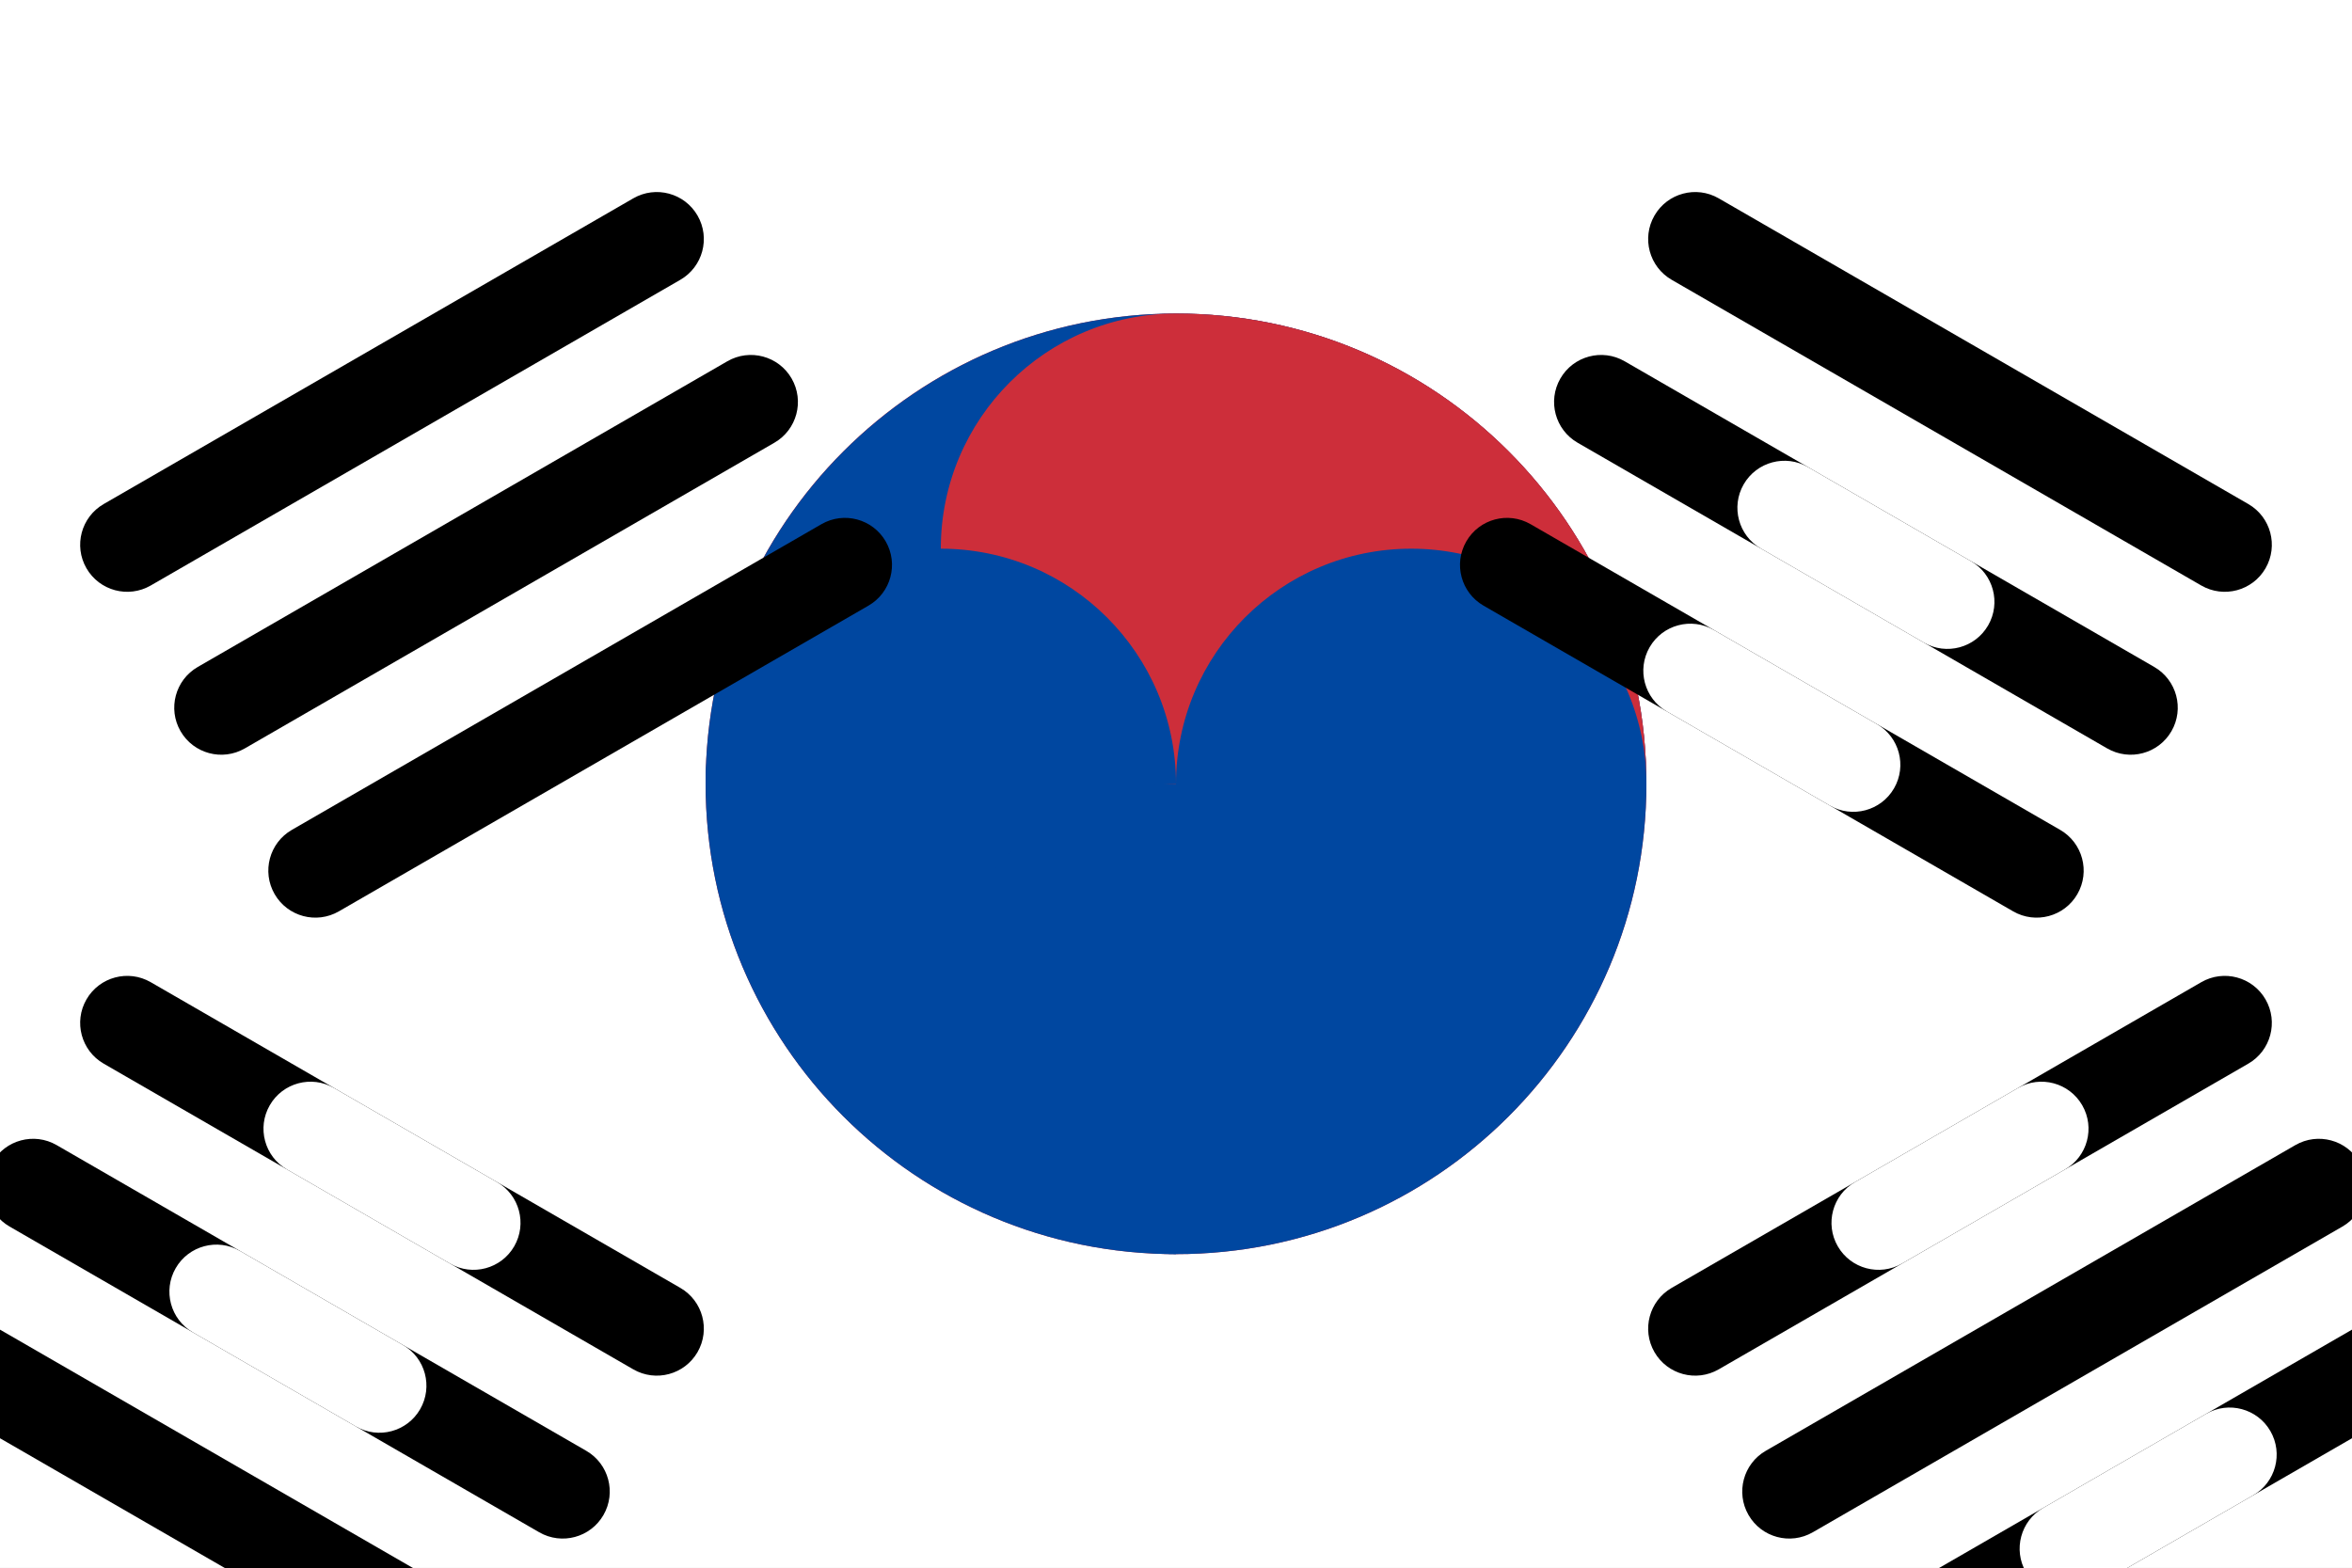
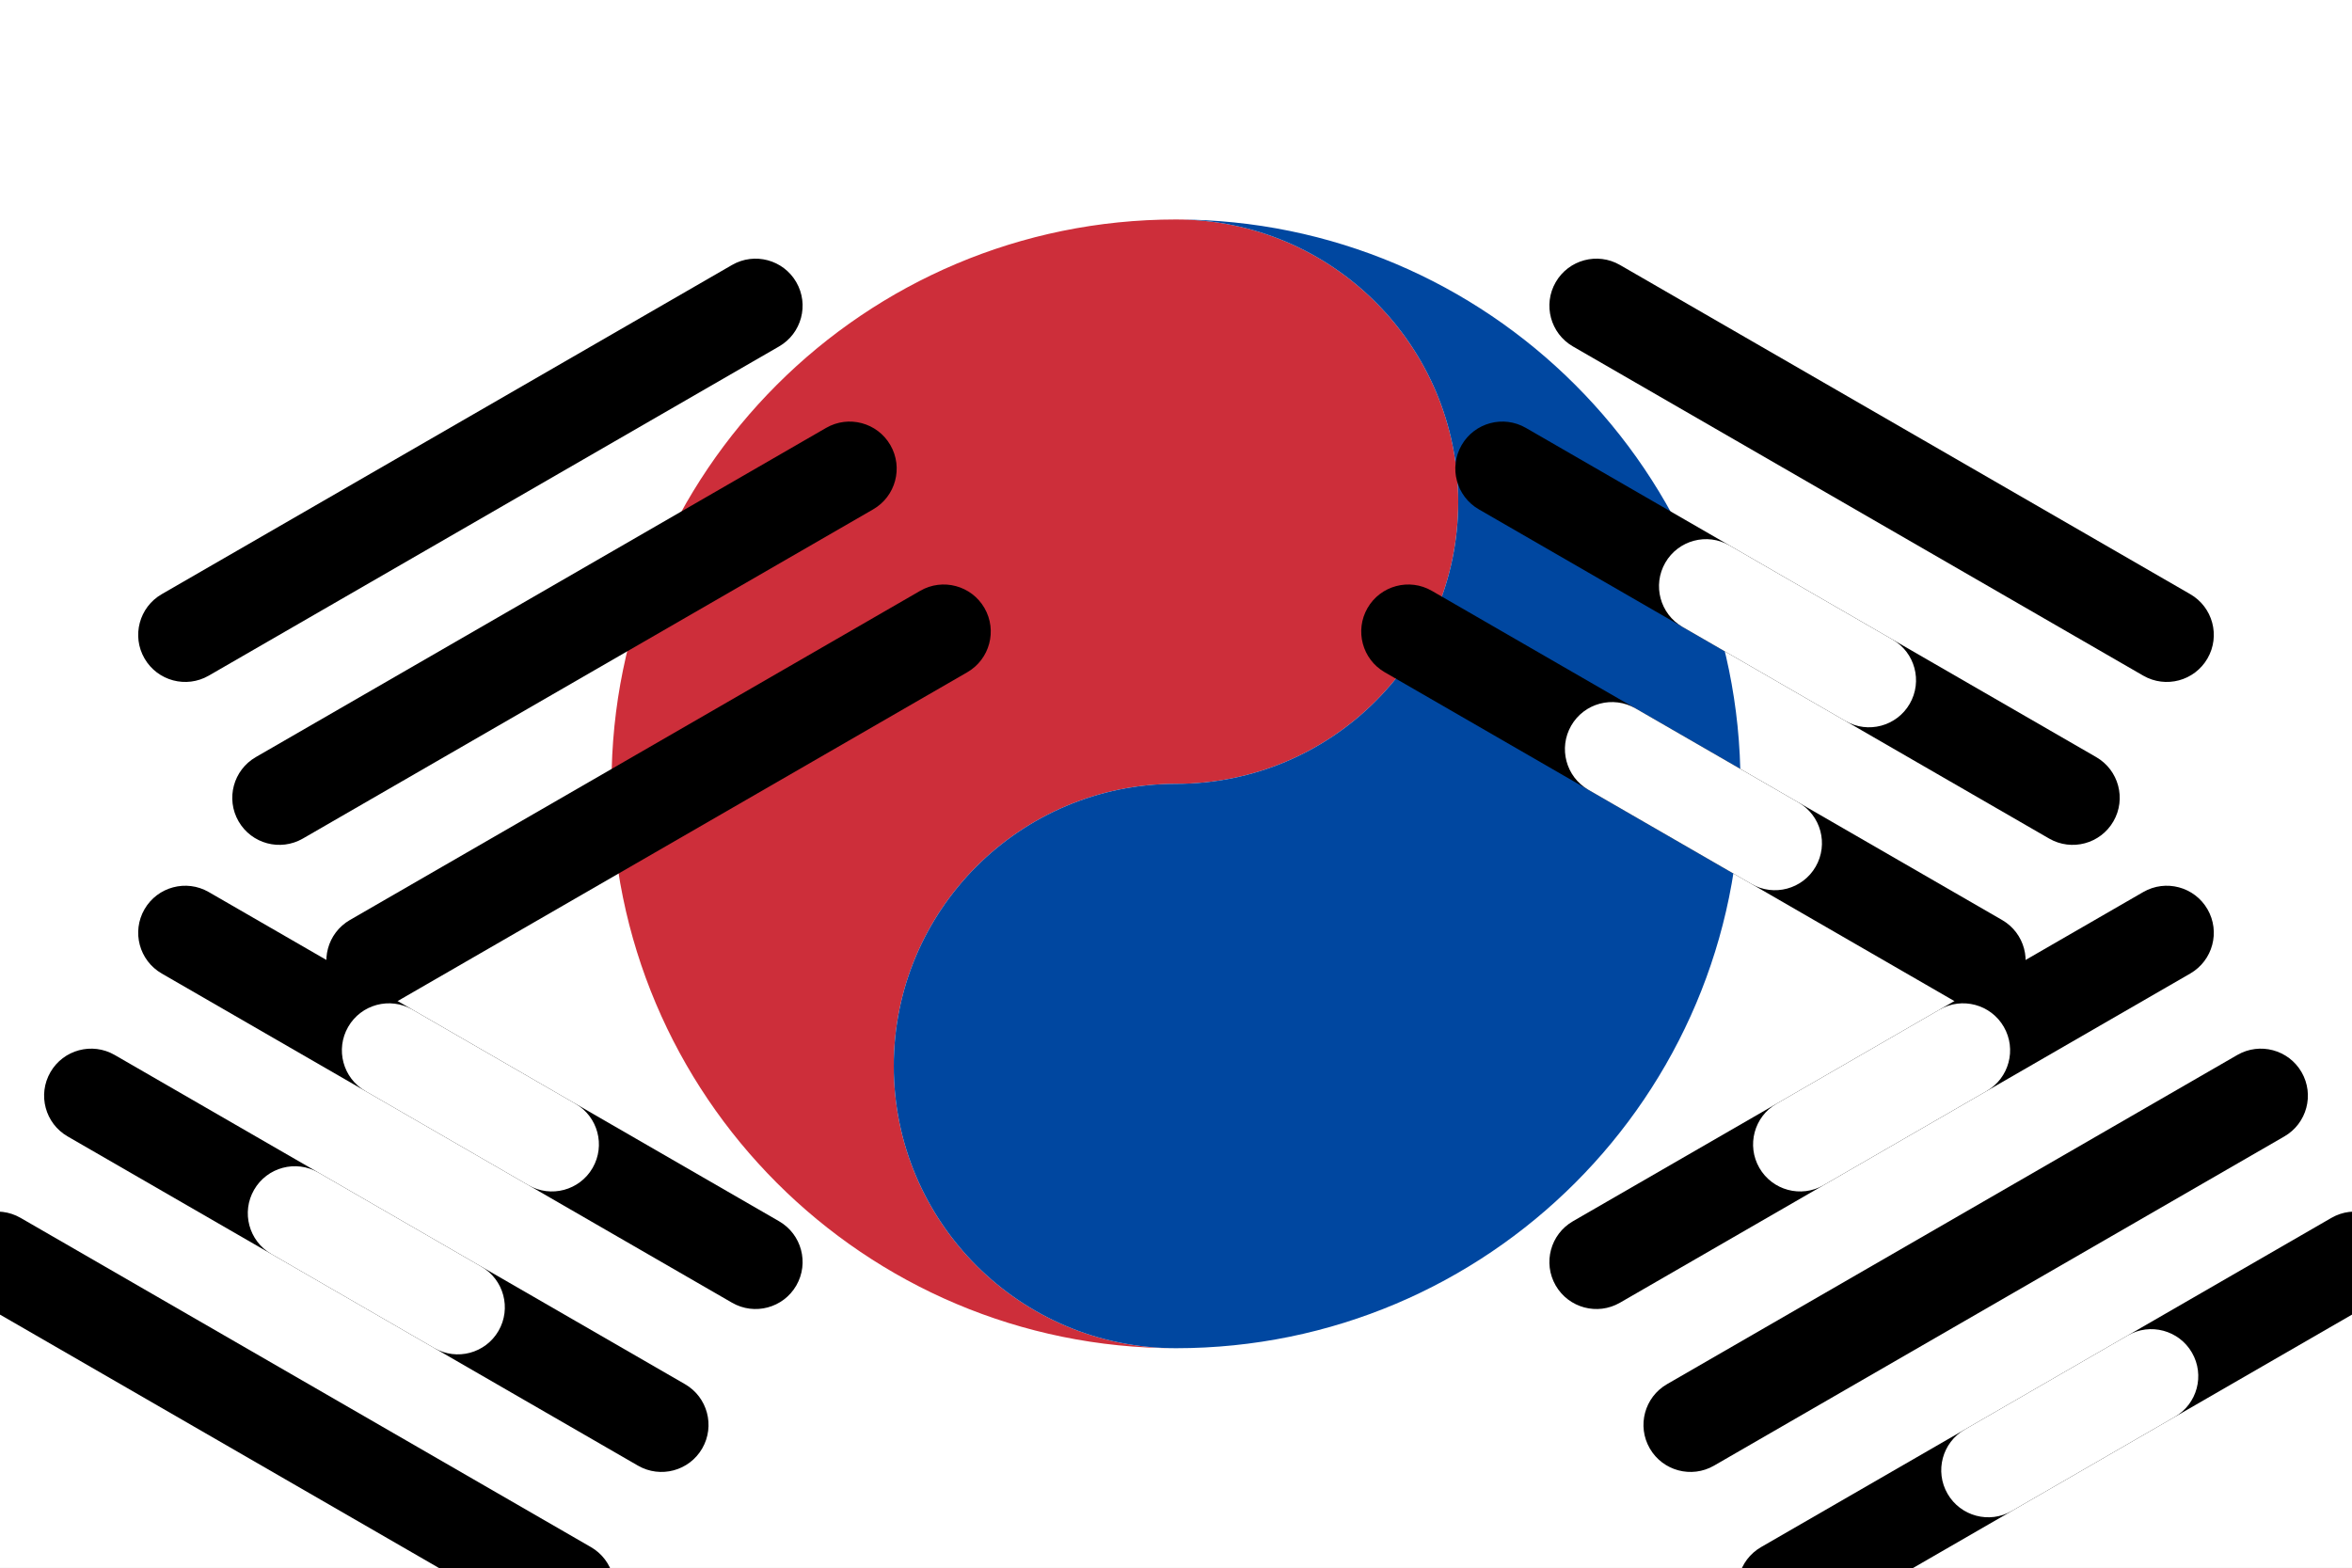
<svg xmlns="http://www.w3.org/2000/svg" viewBox="0 0 3 2" role="img" aria-label="Flag of South Korea">
-   <path fill="#fff" d="M0 0h3v2H0z" />
+   <rect width="3" height="2" fill="#fff" />
  <g transform="translate(1.5 1)">
-     <circle r="0.6" fill="#cd2e3a" />
-     <path d="M0.6 0A0.6 0.6 0 1 1-0.6 0C-0.6-0.331-0.331-0.6 0-0.6S0.6-0.331 0.6 0z" fill="#0047a0" />
-     <path d="M0.6 0A0.6 0.6 0 0 0 0-0.6 0.3 0.3 0 0 0 0 0 0.3 0.3 0 0 1 0.6 0z" fill="#cd2e3a" />
-     <path d="M-0.6 0A0.6 0.6 0 0 1 0 0.6 0.3 0.3 0 0 1 0 0 0.3 0.3 0 0 0-0.6 0z" fill="#0047a0" />
+     <path fill="#cd2e3a" d="M0 0.72a0.72 0.72 0 1 1 0-1.44 0.36 0.36 0 0 1 0 0.72 0.36 0.36 0 0 0 0 0.72" />
+     <path fill="#0047a0" d="M0-0.72a0.72 0.72 0 1 1 0 1.44 0.36 0.36 0 0 1 0-0.72 0.36 0.36 0 0 0 0-0.72" />
  </g>
  <g fill="#000">
-     <g transform="translate(0.5 0.5) rotate(-30)">
-       <rect width="0.9" height="0.12" rx="0.06" y="-0.06" x="-0.45" />
-       <rect width="0.9" height="0.12" rx="0.06" y="0.18" x="-0.45" />
-       <rect width="0.9" height="0.12" rx="0.06" y="0.42" x="-0.45" />
+     <g transform="translate(0.6 0.6) rotate(-30)">
+       <rect x="-0.48" y="-0.06" width="0.96" height="0.12" rx="0.06" />
+       <rect x="-0.48" y="0.18" width="0.96" height="0.12" rx="0.06" />
+       <rect x="-0.48" y="0.42" width="0.96" height="0.12" rx="0.06" />
    </g>
-     <g transform="translate(2.5 0.5) rotate(30)">
-       <rect width="0.9" height="0.12" rx="0.06" y="-0.06" x="-0.45" />
-       <rect width="0.9" height="0.12" rx="0.06" y="0.18" x="-0.45" />
-       <rect width="0.9" height="0.12" rx="0.06" y="0.42" x="-0.45" />
-       <rect width="0.36" height="0.12" rx="0.06" y="0.18" x="-0.18" fill="#fff" />
-       <rect width="0.36" height="0.12" rx="0.06" y="0.42" x="-0.18" fill="#fff" />
+     <g transform="translate(2.4 0.6) rotate(30)">
+       <rect x="-0.48" y="-0.06" width="0.96" height="0.12" rx="0.06" />
+       <rect x="-0.48" y="0.18" width="0.96" height="0.12" rx="0.06" />
+       <rect x="-0.48" y="0.42" width="0.96" height="0.12" rx="0.06" />
+       <rect x="-0.18" y="0.18" width="0.36" height="0.12" rx="0.06" fill="#fff" />
+       <rect x="-0.18" y="0.42" width="0.36" height="0.12" rx="0.06" fill="#fff" />
    </g>
-     <g transform="translate(0.5 1.5) rotate(30)">
-       <rect width="0.9" height="0.12" rx="0.06" y="-0.06" x="-0.45" />
-       <rect width="0.36" height="0.12" rx="0.06" y="-0.06" x="-0.18" fill="#fff" />
-       <rect width="0.9" height="0.12" rx="0.06" y="0.18" x="-0.45" />
-       <rect width="0.36" height="0.12" rx="0.06" y="0.18" x="-0.18" fill="#fff" />
-       <rect width="0.9" height="0.12" rx="0.06" y="0.42" x="-0.45" />
+     <g transform="translate(0.6 1.4) rotate(30)">
+       <rect x="-0.48" y="-0.06" width="0.96" height="0.12" rx="0.06" />
+       <rect x="-0.18" y="-0.06" width="0.36" height="0.12" rx="0.06" fill="#fff" />
+       <rect x="-0.48" y="0.18" width="0.96" height="0.12" rx="0.06" />
+       <rect x="-0.18" y="0.18" width="0.36" height="0.12" rx="0.06" fill="#fff" />
+       <rect x="-0.48" y="0.42" width="0.96" height="0.12" rx="0.06" />
    </g>
-     <g transform="translate(2.5 1.5) rotate(-30)">
-       <rect width="0.9" height="0.12" rx="0.06" y="-0.06" x="-0.45" />
-       <rect width="0.9" height="0.12" rx="0.06" y="0.18" x="-0.45" />
-       <rect width="0.9" height="0.12" rx="0.06" y="0.42" x="-0.45" />
-       <rect width="0.36" height="0.12" rx="0.06" y="-0.06" x="-0.18" fill="#fff" />
-       <rect width="0.36" height="0.12" rx="0.06" y="0.42" x="-0.18" fill="#fff" />
+     <g transform="translate(2.4 1.4) rotate(-30)">
+       <rect x="-0.48" y="-0.06" width="0.96" height="0.12" rx="0.06" />
+       <rect x="-0.48" y="0.18" width="0.96" height="0.12" rx="0.06" />
+       <rect x="-0.48" y="0.42" width="0.96" height="0.12" rx="0.06" />
+       <rect x="-0.18" y="-0.06" width="0.36" height="0.12" rx="0.06" fill="#fff" />
+       <rect x="-0.18" y="0.42" width="0.36" height="0.12" rx="0.06" fill="#fff" />
    </g>
  </g>
</svg>
